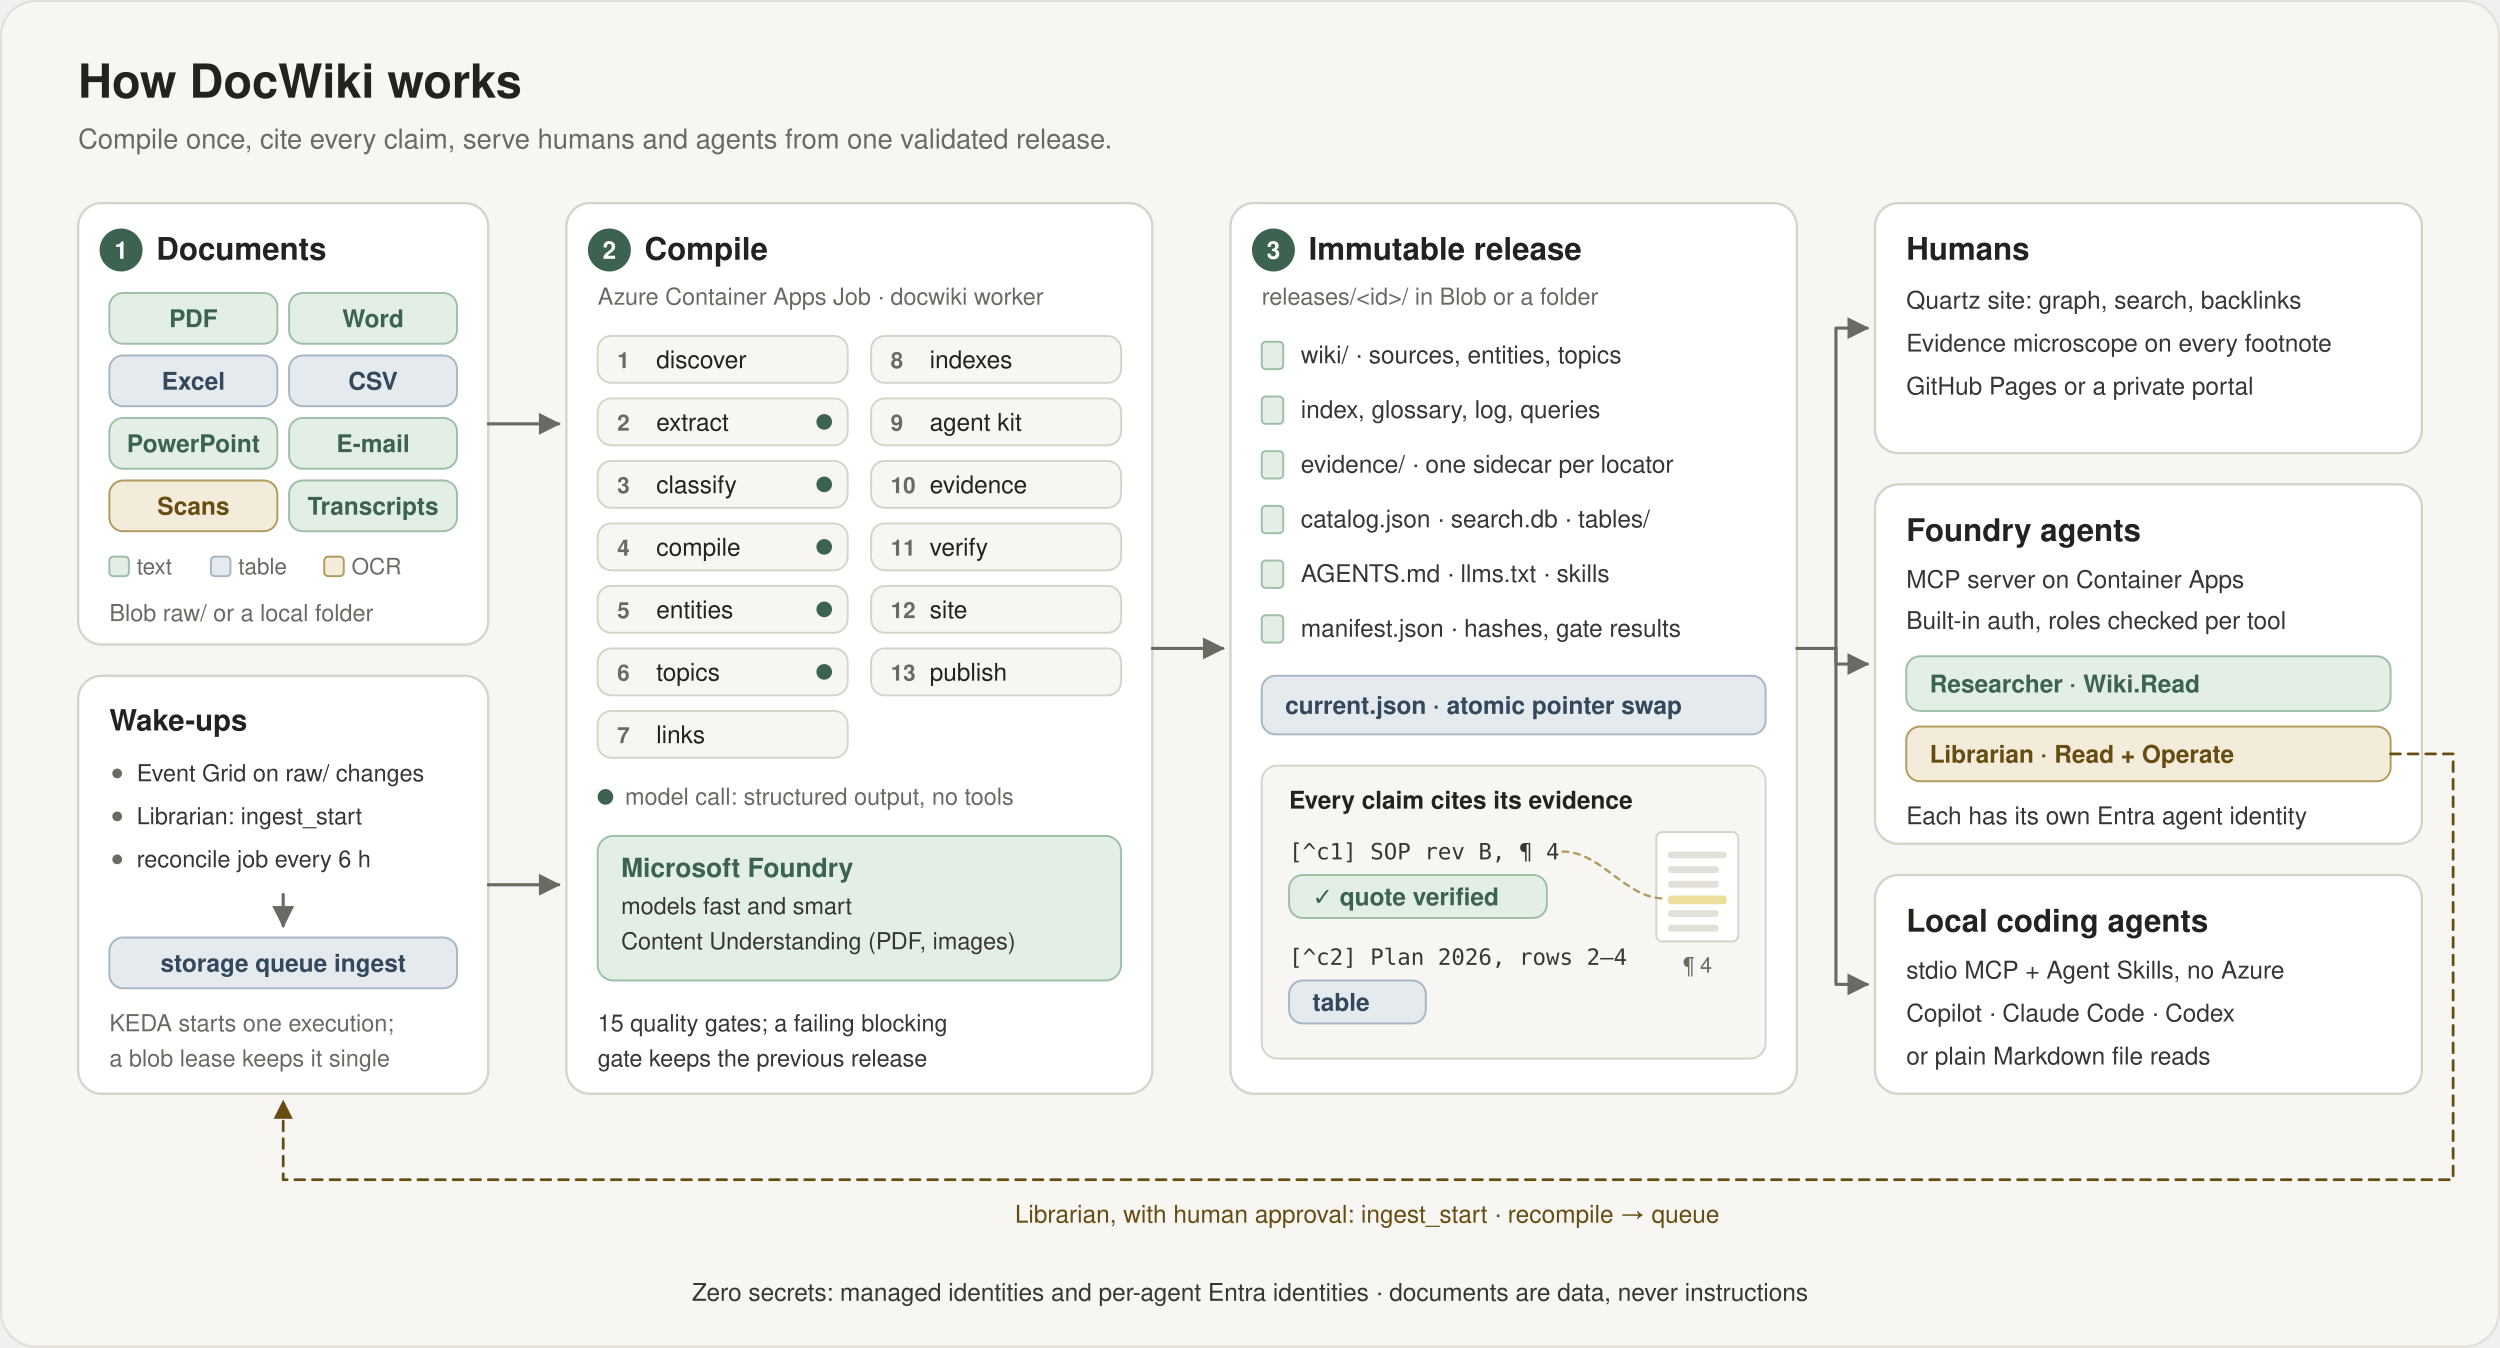
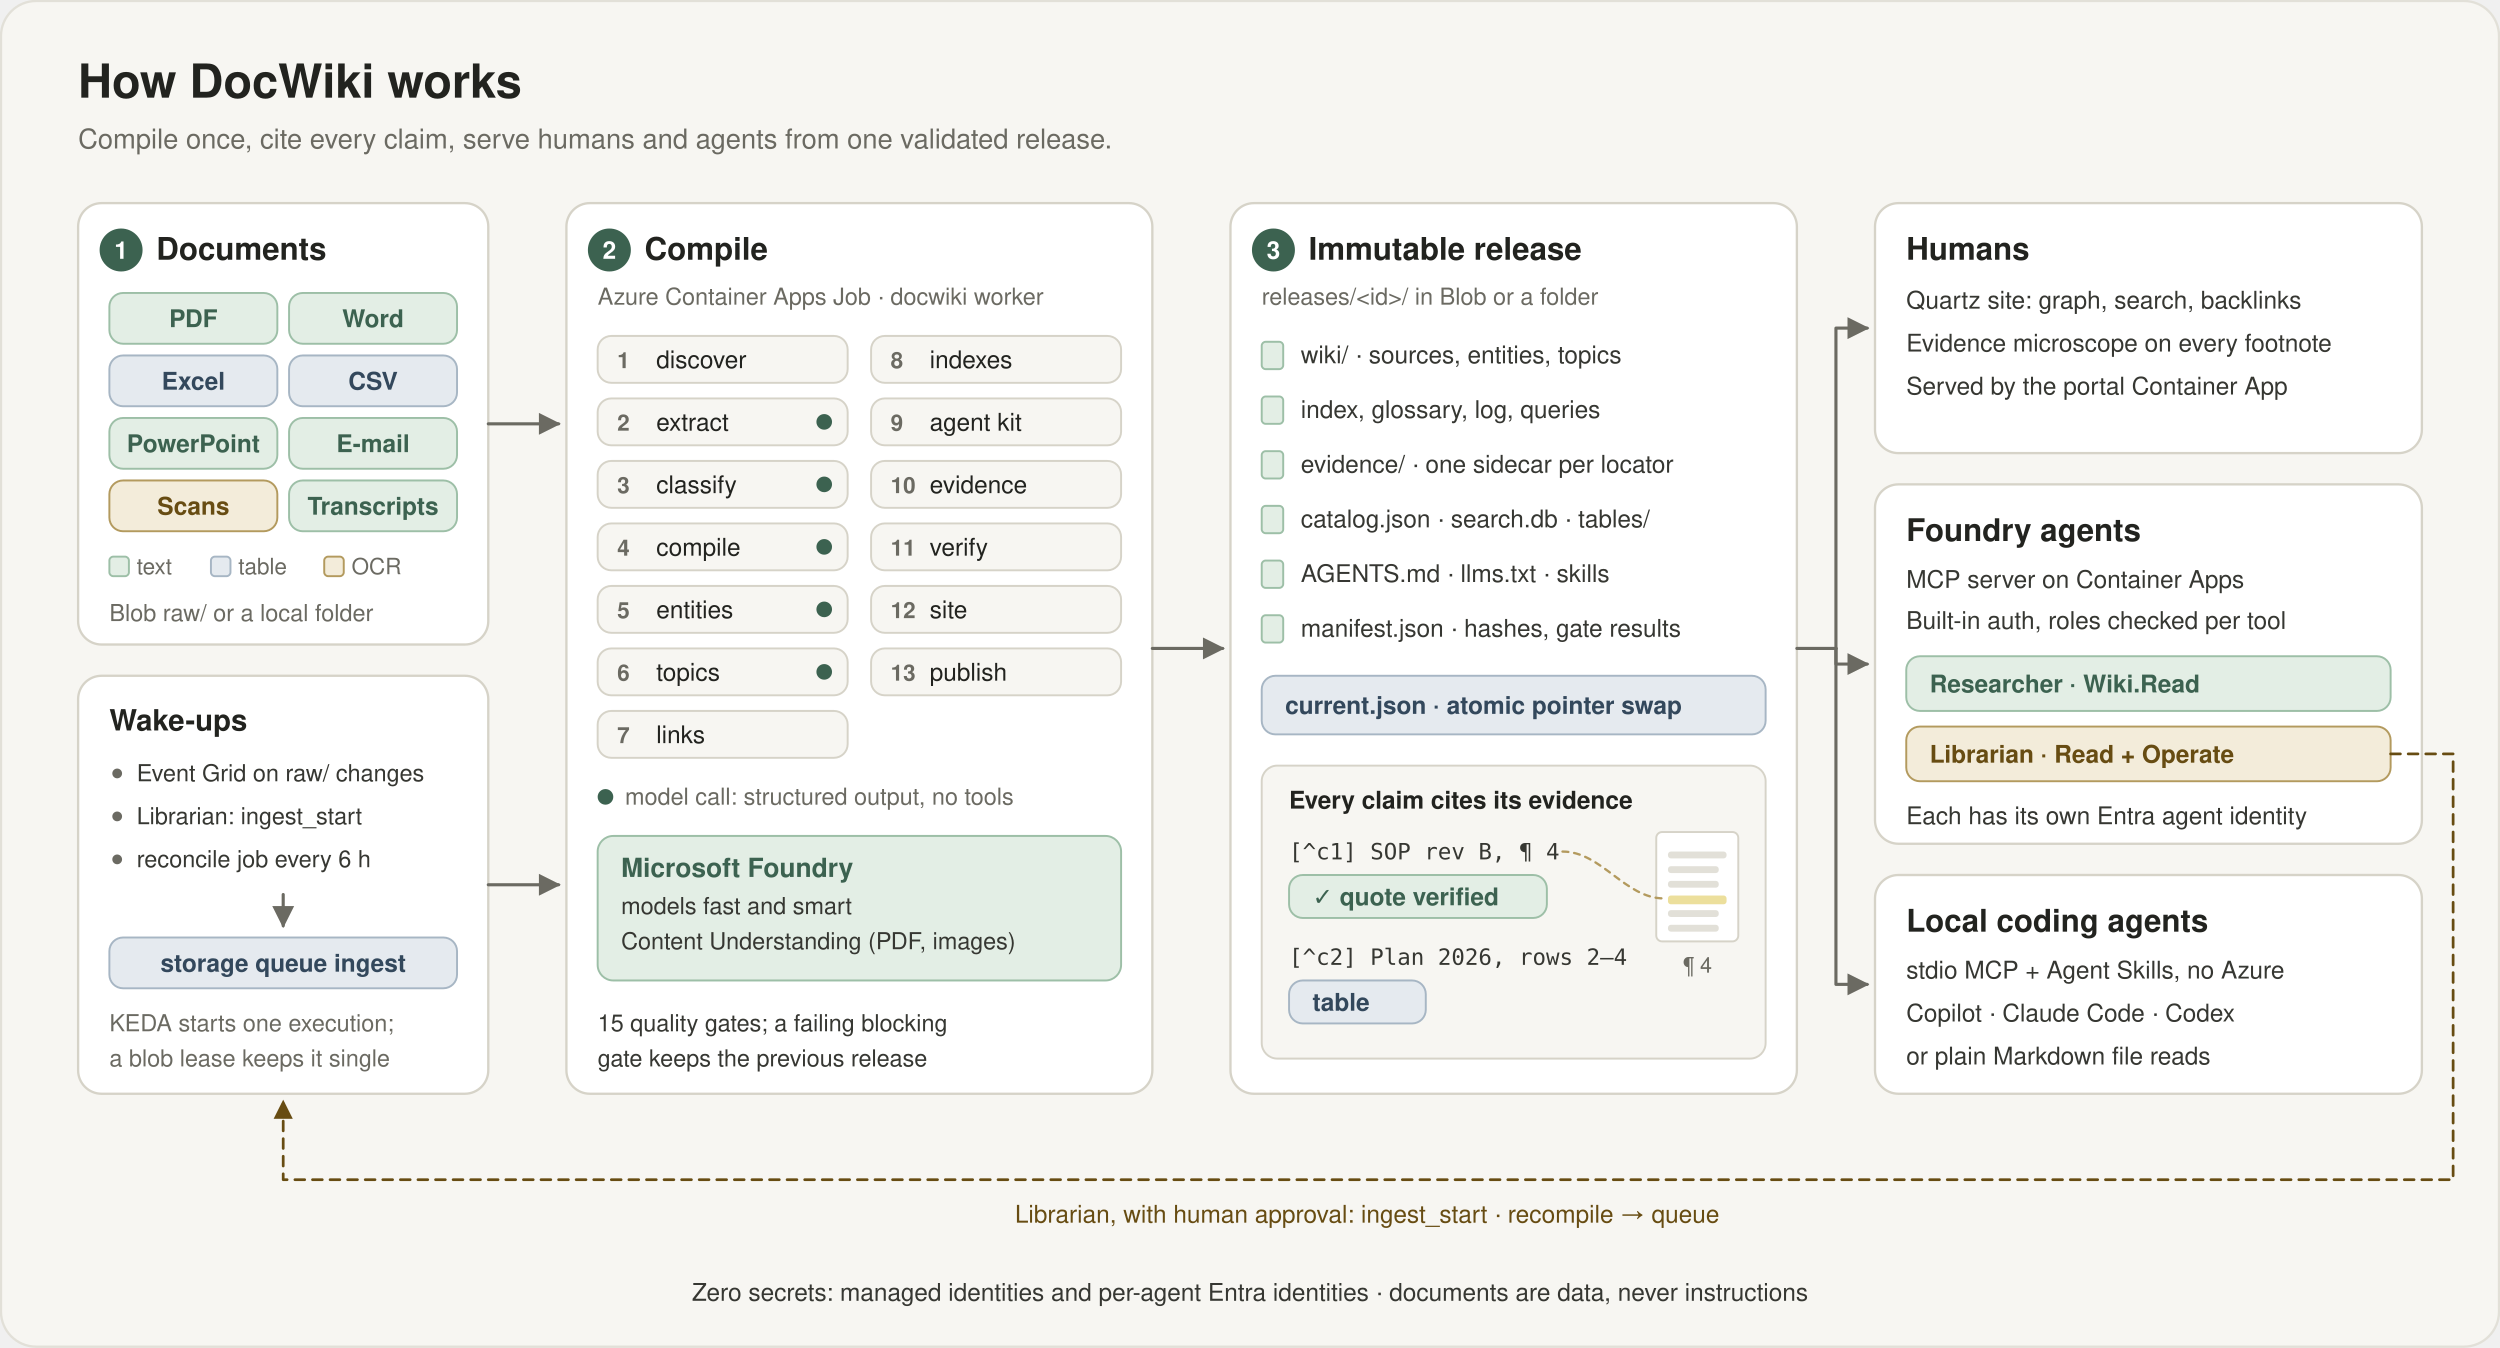
<svg xmlns="http://www.w3.org/2000/svg" viewBox="0 0 1280 690" width="1280" height="690" role="img" aria-labelledby="title desc">
  <defs>
    <marker id="arrow" viewBox="0 0 10 10" refX="9" refY="5" markerWidth="7" markerHeight="7" orient="auto-start-reverse">
      <path d="M0,0 L10,5 L0,10 z" fill="#6b6a62" />
    </marker>
    <marker id="arrow-amber" viewBox="0 0 10 10" refX="9" refY="5" markerWidth="7" markerHeight="7" orient="auto-start-reverse">
      <path d="M0,0 L10,5 L0,10 z" fill="#674c12" />
    </marker>
  </defs>
  <rect x="0.5" y="0.5" width="1279" height="689" rx="18" fill="#f7f6f2" stroke="#e2e0d8" stroke-width="1.2" />
  <text x="40" y="50" font-family="'Segoe UI', 'Helvetica Neue', Helvetica, Arial, sans-serif" font-size="24" font-weight="700" fill="#22231f">How DocWiki works</text>
  <text x="40" y="76" font-family="'Segoe UI', 'Helvetica Neue', Helvetica, Arial, sans-serif" font-size="14" font-weight="400" fill="#6b6a62">Compile once, cite every claim, serve humans and agents from one validated release.</text>
  <rect x="40" y="104" width="210" height="226" rx="12" fill="#ffffff" stroke="#d6d3c8" stroke-width="1.2" />
  <circle cx="62" cy="128" r="11" fill="#3c6250" />
  <text x="62" y="132.5" font-family="'Segoe UI', 'Helvetica Neue', Helvetica, Arial, sans-serif" font-size="12.5" font-weight="700" fill="#ffffff" text-anchor="middle">1</text>
  <text x="80" y="133" font-family="'Segoe UI', 'Helvetica Neue', Helvetica, Arial, sans-serif" font-size="16" font-weight="700" fill="#22231f">Documents</text>
  <rect x="56" y="150" width="86" height="26" rx="7" fill="#e3eee5" stroke="#9dbfa7" stroke-width="1" />
  <text x="99" y="167.5" font-family="'Segoe UI', 'Helvetica Neue', Helvetica, Arial, sans-serif" font-size="12.5" font-weight="600" fill="#3c6250" text-anchor="middle">PDF</text>
  <rect x="148" y="150" width="86" height="26" rx="7" fill="#e3eee5" stroke="#9dbfa7" stroke-width="1" />
  <text x="191" y="167.5" font-family="'Segoe UI', 'Helvetica Neue', Helvetica, Arial, sans-serif" font-size="12.5" font-weight="600" fill="#3c6250" text-anchor="middle">Word</text>
  <rect x="56" y="182" width="86" height="26" rx="7" fill="#e5eaef" stroke="#a7b6c4" stroke-width="1" />
  <text x="99" y="199.5" font-family="'Segoe UI', 'Helvetica Neue', Helvetica, Arial, sans-serif" font-size="12.5" font-weight="600" fill="#33485c" text-anchor="middle">Excel</text>
  <rect x="148" y="182" width="86" height="26" rx="7" fill="#e5eaef" stroke="#a7b6c4" stroke-width="1" />
  <text x="191" y="199.5" font-family="'Segoe UI', 'Helvetica Neue', Helvetica, Arial, sans-serif" font-size="12.5" font-weight="600" fill="#33485c" text-anchor="middle">CSV</text>
  <rect x="56" y="214" width="86" height="26" rx="7" fill="#e3eee5" stroke="#9dbfa7" stroke-width="1" />
  <text x="99" y="231.5" font-family="'Segoe UI', 'Helvetica Neue', Helvetica, Arial, sans-serif" font-size="12.5" font-weight="600" fill="#3c6250" text-anchor="middle">PowerPoint</text>
  <rect x="148" y="214" width="86" height="26" rx="7" fill="#e3eee5" stroke="#9dbfa7" stroke-width="1" />
  <text x="191" y="231.5" font-family="'Segoe UI', 'Helvetica Neue', Helvetica, Arial, sans-serif" font-size="12.5" font-weight="600" fill="#3c6250" text-anchor="middle">E-mail</text>
  <rect x="56" y="246" width="86" height="26" rx="7" fill="#f3ecda" stroke="#b39a5e" stroke-width="1" />
  <text x="99" y="263.5" font-family="'Segoe UI', 'Helvetica Neue', Helvetica, Arial, sans-serif" font-size="12.5" font-weight="600" fill="#674c12" text-anchor="middle">Scans</text>
  <rect x="148" y="246" width="86" height="26" rx="7" fill="#e3eee5" stroke="#9dbfa7" stroke-width="1" />
  <text x="191" y="263.5" font-family="'Segoe UI', 'Helvetica Neue', Helvetica, Arial, sans-serif" font-size="12.5" font-weight="600" fill="#3c6250" text-anchor="middle">Transcripts</text>
  <rect x="56" y="285" width="10" height="10" rx="2" fill="#e3eee5" stroke="#9dbfa7" stroke-width="1" />
  <text x="70" y="294" font-family="'Segoe UI', 'Helvetica Neue', Helvetica, Arial, sans-serif" font-size="11.5" font-weight="400" fill="#6b6a62">text</text>
  <rect x="108" y="285" width="10" height="10" rx="2" fill="#e5eaef" stroke="#a7b6c4" stroke-width="1" />
  <text x="122" y="294" font-family="'Segoe UI', 'Helvetica Neue', Helvetica, Arial, sans-serif" font-size="11.5" font-weight="400" fill="#6b6a62">table</text>
  <rect x="166" y="285" width="10" height="10" rx="2" fill="#f3ecda" stroke="#b39a5e" stroke-width="1" />
  <text x="180" y="294" font-family="'Segoe UI', 'Helvetica Neue', Helvetica, Arial, sans-serif" font-size="11.5" font-weight="400" fill="#6b6a62">OCR</text>
  <text x="56" y="318" font-family="'Segoe UI', 'Helvetica Neue', Helvetica, Arial, sans-serif" font-size="12" font-weight="400" fill="#6b6a62">Blob raw/ or a local folder</text>
  <rect x="40" y="346" width="210" height="214" rx="12" fill="#ffffff" stroke="#d6d3c8" stroke-width="1.2" />
  <text x="56" y="374" font-family="'Segoe UI', 'Helvetica Neue', Helvetica, Arial, sans-serif" font-size="15" font-weight="700" fill="#22231f">Wake-ups</text>
  <circle cx="60" cy="396" r="2.5" fill="#6b6a62" />
  <text x="70" y="400" font-family="'Segoe UI', 'Helvetica Neue', Helvetica, Arial, sans-serif" font-size="12" font-weight="400" fill="#363732">Event Grid on raw/ changes</text>
  <circle cx="60" cy="418" r="2.5" fill="#6b6a62" />
  <text x="70" y="422" font-family="'Segoe UI', 'Helvetica Neue', Helvetica, Arial, sans-serif" font-size="12" font-weight="400" fill="#363732">Librarian: ingest_start</text>
  <circle cx="60" cy="440" r="2.5" fill="#6b6a62" />
  <text x="70" y="444" font-family="'Segoe UI', 'Helvetica Neue', Helvetica, Arial, sans-serif" font-size="12" font-weight="400" fill="#363732">reconcile job every 6 h</text>
  <path d="M145,458 V474" fill="none" stroke="#6b6a62" stroke-width="1.6" stroke-linecap="round" stroke-linejoin="round" marker-end="url(#arrow)" />
  <rect x="56" y="480" width="178" height="26" rx="7" fill="#e5eaef" stroke="#a7b6c4" stroke-width="1" />
  <text x="145" y="497.5" font-family="'Segoe UI', 'Helvetica Neue', Helvetica, Arial, sans-serif" font-size="12.5" font-weight="600" fill="#33485c" text-anchor="middle">storage queue ingest</text>
  <text x="56" y="528" font-family="'Segoe UI', 'Helvetica Neue', Helvetica, Arial, sans-serif" font-size="12" font-weight="400" fill="#6b6a62">KEDA starts one execution;</text>
  <text x="56" y="546" font-family="'Segoe UI', 'Helvetica Neue', Helvetica, Arial, sans-serif" font-size="12" font-weight="400" fill="#6b6a62">a blob lease keeps it single</text>
  <rect x="290" y="104" width="300" height="456" rx="12" fill="#ffffff" stroke="#d6d3c8" stroke-width="1.2" />
  <circle cx="312" cy="128" r="11" fill="#3c6250" />
  <text x="312" y="132.5" font-family="'Segoe UI', 'Helvetica Neue', Helvetica, Arial, sans-serif" font-size="12.5" font-weight="700" fill="#ffffff" text-anchor="middle">2</text>
  <text x="330" y="133" font-family="'Segoe UI', 'Helvetica Neue', Helvetica, Arial, sans-serif" font-size="16" font-weight="700" fill="#22231f">Compile</text>
  <text x="306" y="156" font-family="'Segoe UI', 'Helvetica Neue', Helvetica, Arial, sans-serif" font-size="12" font-weight="400" fill="#6b6a62">Azure Container Apps Job · docwiki worker</text>
  <rect x="306" y="172" width="128" height="24" rx="7" fill="#f7f6f2" stroke="#d6d3c8" stroke-width="1" />
  <text x="316" y="188.5" font-family="'Segoe UI', 'Helvetica Neue', Helvetica, Arial, sans-serif" font-size="11.5" font-weight="600" fill="#6b6a62">1</text>
  <text x="336" y="188.5" font-family="'Segoe UI', 'Helvetica Neue', Helvetica, Arial, sans-serif" font-size="12.5" font-weight="400" fill="#22231f">discover</text>
  <rect x="306" y="204" width="128" height="24" rx="7" fill="#f7f6f2" stroke="#d6d3c8" stroke-width="1" />
  <text x="316" y="220.5" font-family="'Segoe UI', 'Helvetica Neue', Helvetica, Arial, sans-serif" font-size="11.5" font-weight="600" fill="#6b6a62">2</text>
  <text x="336" y="220.5" font-family="'Segoe UI', 'Helvetica Neue', Helvetica, Arial, sans-serif" font-size="12.5" font-weight="400" fill="#22231f">extract</text>
  <circle cx="422" cy="216" r="4" fill="#3c6250" />
  <rect x="306" y="236" width="128" height="24" rx="7" fill="#f7f6f2" stroke="#d6d3c8" stroke-width="1" />
  <text x="316" y="252.5" font-family="'Segoe UI', 'Helvetica Neue', Helvetica, Arial, sans-serif" font-size="11.5" font-weight="600" fill="#6b6a62">3</text>
  <text x="336" y="252.5" font-family="'Segoe UI', 'Helvetica Neue', Helvetica, Arial, sans-serif" font-size="12.5" font-weight="400" fill="#22231f">classify</text>
  <circle cx="422" cy="248" r="4" fill="#3c6250" />
  <rect x="306" y="268" width="128" height="24" rx="7" fill="#f7f6f2" stroke="#d6d3c8" stroke-width="1" />
  <text x="316" y="284.5" font-family="'Segoe UI', 'Helvetica Neue', Helvetica, Arial, sans-serif" font-size="11.5" font-weight="600" fill="#6b6a62">4</text>
  <text x="336" y="284.5" font-family="'Segoe UI', 'Helvetica Neue', Helvetica, Arial, sans-serif" font-size="12.5" font-weight="400" fill="#22231f">compile</text>
  <circle cx="422" cy="280" r="4" fill="#3c6250" />
  <rect x="306" y="300" width="128" height="24" rx="7" fill="#f7f6f2" stroke="#d6d3c8" stroke-width="1" />
  <text x="316" y="316.5" font-family="'Segoe UI', 'Helvetica Neue', Helvetica, Arial, sans-serif" font-size="11.5" font-weight="600" fill="#6b6a62">5</text>
  <text x="336" y="316.5" font-family="'Segoe UI', 'Helvetica Neue', Helvetica, Arial, sans-serif" font-size="12.5" font-weight="400" fill="#22231f">entities</text>
  <circle cx="422" cy="312" r="4" fill="#3c6250" />
  <rect x="306" y="332" width="128" height="24" rx="7" fill="#f7f6f2" stroke="#d6d3c8" stroke-width="1" />
  <text x="316" y="348.5" font-family="'Segoe UI', 'Helvetica Neue', Helvetica, Arial, sans-serif" font-size="11.5" font-weight="600" fill="#6b6a62">6</text>
  <text x="336" y="348.5" font-family="'Segoe UI', 'Helvetica Neue', Helvetica, Arial, sans-serif" font-size="12.5" font-weight="400" fill="#22231f">topics</text>
  <circle cx="422" cy="344" r="4" fill="#3c6250" />
  <rect x="306" y="364" width="128" height="24" rx="7" fill="#f7f6f2" stroke="#d6d3c8" stroke-width="1" />
  <text x="316" y="380.5" font-family="'Segoe UI', 'Helvetica Neue', Helvetica, Arial, sans-serif" font-size="11.5" font-weight="600" fill="#6b6a62">7</text>
  <text x="336" y="380.5" font-family="'Segoe UI', 'Helvetica Neue', Helvetica, Arial, sans-serif" font-size="12.5" font-weight="400" fill="#22231f">links</text>
  <rect x="446" y="172" width="128" height="24" rx="7" fill="#f7f6f2" stroke="#d6d3c8" stroke-width="1" />
  <text x="456" y="188.5" font-family="'Segoe UI', 'Helvetica Neue', Helvetica, Arial, sans-serif" font-size="11.5" font-weight="600" fill="#6b6a62">8</text>
  <text x="476" y="188.5" font-family="'Segoe UI', 'Helvetica Neue', Helvetica, Arial, sans-serif" font-size="12.5" font-weight="400" fill="#22231f">indexes</text>
  <rect x="446" y="204" width="128" height="24" rx="7" fill="#f7f6f2" stroke="#d6d3c8" stroke-width="1" />
  <text x="456" y="220.5" font-family="'Segoe UI', 'Helvetica Neue', Helvetica, Arial, sans-serif" font-size="11.5" font-weight="600" fill="#6b6a62">9</text>
  <text x="476" y="220.5" font-family="'Segoe UI', 'Helvetica Neue', Helvetica, Arial, sans-serif" font-size="12.5" font-weight="400" fill="#22231f">agent kit</text>
  <rect x="446" y="236" width="128" height="24" rx="7" fill="#f7f6f2" stroke="#d6d3c8" stroke-width="1" />
  <text x="456" y="252.5" font-family="'Segoe UI', 'Helvetica Neue', Helvetica, Arial, sans-serif" font-size="11.5" font-weight="600" fill="#6b6a62">10</text>
  <text x="476" y="252.5" font-family="'Segoe UI', 'Helvetica Neue', Helvetica, Arial, sans-serif" font-size="12.5" font-weight="400" fill="#22231f">evidence</text>
  <rect x="446" y="268" width="128" height="24" rx="7" fill="#f7f6f2" stroke="#d6d3c8" stroke-width="1" />
  <text x="456" y="284.5" font-family="'Segoe UI', 'Helvetica Neue', Helvetica, Arial, sans-serif" font-size="11.5" font-weight="600" fill="#6b6a62">11</text>
  <text x="476" y="284.5" font-family="'Segoe UI', 'Helvetica Neue', Helvetica, Arial, sans-serif" font-size="12.5" font-weight="400" fill="#22231f">verify</text>
  <rect x="446" y="300" width="128" height="24" rx="7" fill="#f7f6f2" stroke="#d6d3c8" stroke-width="1" />
  <text x="456" y="316.5" font-family="'Segoe UI', 'Helvetica Neue', Helvetica, Arial, sans-serif" font-size="11.5" font-weight="600" fill="#6b6a62">12</text>
  <text x="476" y="316.5" font-family="'Segoe UI', 'Helvetica Neue', Helvetica, Arial, sans-serif" font-size="12.5" font-weight="400" fill="#22231f">site</text>
  <rect x="446" y="332" width="128" height="24" rx="7" fill="#f7f6f2" stroke="#d6d3c8" stroke-width="1" />
  <text x="456" y="348.5" font-family="'Segoe UI', 'Helvetica Neue', Helvetica, Arial, sans-serif" font-size="11.5" font-weight="600" fill="#6b6a62">13</text>
  <text x="476" y="348.5" font-family="'Segoe UI', 'Helvetica Neue', Helvetica, Arial, sans-serif" font-size="12.5" font-weight="400" fill="#22231f">publish</text>
  <circle cx="310" cy="408" r="4" fill="#3c6250" />
  <text x="320" y="412" font-family="'Segoe UI', 'Helvetica Neue', Helvetica, Arial, sans-serif" font-size="12" font-weight="400" fill="#6b6a62">model call: structured output, no tools</text>
  <rect x="306" y="428" width="268" height="74" rx="8" fill="#e3eee5" stroke="#9dbfa7" stroke-width="1" />
  <text x="318" y="449" font-family="'Segoe UI', 'Helvetica Neue', Helvetica, Arial, sans-serif" font-size="13.5" font-weight="700" fill="#3c6250">Microsoft Foundry</text>
  <text x="318" y="468" font-family="'Segoe UI', 'Helvetica Neue', Helvetica, Arial, sans-serif" font-size="12" font-weight="400" fill="#363732">models fast and smart</text>
  <text x="318" y="486" font-family="'Segoe UI', 'Helvetica Neue', Helvetica, Arial, sans-serif" font-size="12" font-weight="400" fill="#363732">Content Understanding (PDF, images)</text>
  <text x="306" y="528" font-family="'Segoe UI', 'Helvetica Neue', Helvetica, Arial, sans-serif" font-size="12" font-weight="400" fill="#363732">15 quality gates; a failing blocking</text>
  <text x="306" y="546" font-family="'Segoe UI', 'Helvetica Neue', Helvetica, Arial, sans-serif" font-size="12" font-weight="400" fill="#363732">gate keeps the previous release</text>
  <rect x="630" y="104" width="290" height="456" rx="12" fill="#ffffff" stroke="#d6d3c8" stroke-width="1.2" />
  <circle cx="652" cy="128" r="11" fill="#3c6250" />
  <text x="652" y="132.5" font-family="'Segoe UI', 'Helvetica Neue', Helvetica, Arial, sans-serif" font-size="12.5" font-weight="700" fill="#ffffff" text-anchor="middle">3</text>
  <text x="670" y="133" font-family="'Segoe UI', 'Helvetica Neue', Helvetica, Arial, sans-serif" font-size="16" font-weight="700" fill="#22231f">Immutable release</text>
  <text x="646" y="156" font-family="'Segoe UI', 'Helvetica Neue', Helvetica, Arial, sans-serif" font-size="12" font-weight="400" fill="#6b6a62">releases/&lt;id&gt;/ in Blob or a folder</text>
  <rect x="646" y="175" width="11" height="14" rx="2" fill="#e3eee5" stroke="#9dbfa7" stroke-width="1" />
  <text x="666" y="186" font-family="'Segoe UI', 'Helvetica Neue', Helvetica, Arial, sans-serif" font-size="12.5" font-weight="400" fill="#363732">wiki/ · sources, entities, topics</text>
  <rect x="646" y="203" width="11" height="14" rx="2" fill="#e3eee5" stroke="#9dbfa7" stroke-width="1" />
  <text x="666" y="214" font-family="'Segoe UI', 'Helvetica Neue', Helvetica, Arial, sans-serif" font-size="12.5" font-weight="400" fill="#363732">index, glossary, log, queries</text>
  <rect x="646" y="231" width="11" height="14" rx="2" fill="#e3eee5" stroke="#9dbfa7" stroke-width="1" />
  <text x="666" y="242" font-family="'Segoe UI', 'Helvetica Neue', Helvetica, Arial, sans-serif" font-size="12.5" font-weight="400" fill="#363732">evidence/ · one sidecar per locator</text>
  <rect x="646" y="259" width="11" height="14" rx="2" fill="#e3eee5" stroke="#9dbfa7" stroke-width="1" />
  <text x="666" y="270" font-family="'Segoe UI', 'Helvetica Neue', Helvetica, Arial, sans-serif" font-size="12.5" font-weight="400" fill="#363732">catalog.json · search.db · tables/</text>
  <rect x="646" y="287" width="11" height="14" rx="2" fill="#e3eee5" stroke="#9dbfa7" stroke-width="1" />
  <text x="666" y="298" font-family="'Segoe UI', 'Helvetica Neue', Helvetica, Arial, sans-serif" font-size="12.5" font-weight="400" fill="#363732">AGENTS.md · llms.txt · skills</text>
  <rect x="646" y="315" width="11" height="14" rx="2" fill="#e3eee5" stroke="#9dbfa7" stroke-width="1" />
  <text x="666" y="326" font-family="'Segoe UI', 'Helvetica Neue', Helvetica, Arial, sans-serif" font-size="12.5" font-weight="400" fill="#363732">manifest.json · hashes, gate results</text>
  <rect x="646" y="346" width="258" height="30" rx="7" fill="#e5eaef" stroke="#a7b6c4" stroke-width="1" />
  <text x="658" y="365.5" font-family="'Segoe UI', 'Helvetica Neue', Helvetica, Arial, sans-serif" font-size="12.5" font-weight="600" fill="#33485c">current.json · atomic pointer swap</text>
  <rect x="646" y="392" width="258" height="150" rx="8" fill="#f7f6f2" stroke="#d6d3c8" stroke-width="1" />
  <text x="660" y="414" font-family="'Segoe UI', 'Helvetica Neue', Helvetica, Arial, sans-serif" font-size="12.5" font-weight="700" fill="#22231f">Every claim cites its evidence</text>
  <text x="660" y="440" font-family="'Cascadia Mono', Consolas, 'DejaVu Sans Mono', Menlo, monospace" font-size="11.5" font-weight="400" fill="#363732">[^c1] SOP rev B, ¶ 4</text>
  <rect x="660" y="448" width="132" height="22" rx="7" fill="#e3eee5" stroke="#9dbfa7" stroke-width="1" />
  <text x="672" y="463.5" font-family="'Segoe UI', 'Helvetica Neue', Helvetica, Arial, sans-serif" font-size="12.5" font-weight="600" fill="#3c6250">✓ quote verified</text>
  <text x="660" y="494" font-family="'Cascadia Mono', Consolas, 'DejaVu Sans Mono', Menlo, monospace" font-size="11.5" font-weight="400" fill="#363732">[^c2] Plan 2026, rows 2–4</text>
  <rect x="660" y="502" width="70" height="22" rx="7" fill="#e5eaef" stroke="#a7b6c4" stroke-width="1" />
  <text x="672" y="517.5" font-family="'Segoe UI', 'Helvetica Neue', Helvetica, Arial, sans-serif" font-size="12.5" font-weight="600" fill="#33485c">table</text>
  <rect x="848" y="426" width="42" height="56" rx="3" fill="#ffffff" stroke="#d6d3c8" stroke-width="1" />
  <rect x="854" y="436" width="30" height="3.5" rx="1.5" fill="#e2e0d8" />
  <rect x="854" y="443.5" width="26" height="3.5" rx="1.5" fill="#e2e0d8" />
  <rect x="854" y="451" width="26" height="3.5" rx="1.5" fill="#e2e0d8" />
  <rect x="854" y="458.5" width="30" height="4.5" rx="1.5" fill="#ecdf9c" />
  <rect x="854" y="466" width="26" height="3.5" rx="1.5" fill="#e2e0d8" />
  <rect x="854" y="473.5" width="26" height="3.5" rx="1.5" fill="#e2e0d8" />
  <path d="M800,436 C820,436 832,460 852,460" fill="none" stroke="#b39a5e" stroke-width="1.2" stroke-linecap="round" stroke-linejoin="round" stroke-dasharray="3 3" />
  <text x="869" y="498" font-family="'Segoe UI', 'Helvetica Neue', Helvetica, Arial, sans-serif" font-size="11" font-weight="400" fill="#6b6a62" text-anchor="middle">¶ 4</text>
  <rect x="960" y="104" width="280" height="128" rx="12" fill="#ffffff" stroke="#d6d3c8" stroke-width="1.2" />
  <text x="976" y="133" font-family="'Segoe UI', 'Helvetica Neue', Helvetica, Arial, sans-serif" font-size="16" font-weight="700" fill="#22231f">Humans</text>
  <text x="976" y="158" font-family="'Segoe UI', 'Helvetica Neue', Helvetica, Arial, sans-serif" font-size="12.5" font-weight="400" fill="#363732">Quartz site: graph, search, backlinks</text>
  <text x="976" y="180" font-family="'Segoe UI', 'Helvetica Neue', Helvetica, Arial, sans-serif" font-size="12.5" font-weight="400" fill="#363732">Evidence microscope on every footnote</text>
-   <text x="976" y="202" font-family="'Segoe UI', 'Helvetica Neue', Helvetica, Arial, sans-serif" font-size="12.5" font-weight="400" fill="#363732">GitHub Pages or a private portal</text>
+   <text x="976" y="202" font-family="'Segoe UI', 'Helvetica Neue', Helvetica, Arial, sans-serif" font-size="12.5" font-weight="400" fill="#363732">Served by the portal Container App</text>
  <rect x="960" y="248" width="280" height="184" rx="12" fill="#ffffff" stroke="#d6d3c8" stroke-width="1.2" />
  <text x="976" y="277" font-family="'Segoe UI', 'Helvetica Neue', Helvetica, Arial, sans-serif" font-size="16" font-weight="700" fill="#22231f">Foundry agents</text>
  <text x="976" y="301" font-family="'Segoe UI', 'Helvetica Neue', Helvetica, Arial, sans-serif" font-size="12.5" font-weight="400" fill="#363732">MCP server on Container Apps</text>
  <text x="976" y="322" font-family="'Segoe UI', 'Helvetica Neue', Helvetica, Arial, sans-serif" font-size="12.5" font-weight="400" fill="#363732">Built-in auth, roles checked per tool</text>
  <rect x="976" y="336" width="248" height="28" rx="7" fill="#e3eee5" stroke="#9dbfa7" stroke-width="1" />
  <text x="988" y="354.5" font-family="'Segoe UI', 'Helvetica Neue', Helvetica, Arial, sans-serif" font-size="12.5" font-weight="600" fill="#3c6250">Researcher · Wiki.Read</text>
  <rect x="976" y="372" width="248" height="28" rx="7" fill="#f3ecda" stroke="#b39a5e" stroke-width="1" />
  <text x="988" y="390.5" font-family="'Segoe UI', 'Helvetica Neue', Helvetica, Arial, sans-serif" font-size="12.5" font-weight="600" fill="#674c12">Librarian · Read + Operate</text>
  <text x="976" y="422" font-family="'Segoe UI', 'Helvetica Neue', Helvetica, Arial, sans-serif" font-size="12.5" font-weight="400" fill="#363732">Each has its own Entra agent identity</text>
  <rect x="960" y="448" width="280" height="112" rx="12" fill="#ffffff" stroke="#d6d3c8" stroke-width="1.2" />
  <text x="976" y="477" font-family="'Segoe UI', 'Helvetica Neue', Helvetica, Arial, sans-serif" font-size="16" font-weight="700" fill="#22231f">Local coding agents</text>
  <text x="976" y="501" font-family="'Segoe UI', 'Helvetica Neue', Helvetica, Arial, sans-serif" font-size="12.5" font-weight="400" fill="#363732">stdio MCP + Agent Skills, no Azure</text>
  <text x="976" y="523" font-family="'Segoe UI', 'Helvetica Neue', Helvetica, Arial, sans-serif" font-size="12.5" font-weight="400" fill="#363732">Copilot · Claude Code · Codex</text>
  <text x="976" y="545" font-family="'Segoe UI', 'Helvetica Neue', Helvetica, Arial, sans-serif" font-size="12.5" font-weight="400" fill="#363732">or plain Markdown file reads</text>
  <path d="M250,217 H286" fill="none" stroke="#6b6a62" stroke-width="1.6" stroke-linecap="round" stroke-linejoin="round" marker-end="url(#arrow)" />
  <path d="M250,453 H286" fill="none" stroke="#6b6a62" stroke-width="1.6" stroke-linecap="round" stroke-linejoin="round" marker-end="url(#arrow)" />
  <path d="M590,332 H626" fill="none" stroke="#6b6a62" stroke-width="1.6" stroke-linecap="round" stroke-linejoin="round" marker-end="url(#arrow)" />
  <path d="M920,332 H940" fill="none" stroke="#6b6a62" stroke-width="1.6" stroke-linecap="round" stroke-linejoin="round" />
  <path d="M940,332 V168 H956" fill="none" stroke="#6b6a62" stroke-width="1.6" stroke-linecap="round" stroke-linejoin="round" marker-end="url(#arrow)" />
  <path d="M940,332 V340 H956" fill="none" stroke="#6b6a62" stroke-width="1.6" stroke-linecap="round" stroke-linejoin="round" marker-end="url(#arrow)" />
  <path d="M940,332 V504 H956" fill="none" stroke="#6b6a62" stroke-width="1.6" stroke-linecap="round" stroke-linejoin="round" marker-end="url(#arrow)" />
  <path d="M1224,386 H1256 V604 H145 V564" fill="none" stroke="#674c12" stroke-width="1.4" stroke-linecap="round" stroke-linejoin="round" stroke-dasharray="5 4" marker-end="url(#arrow-amber)" />
  <text x="700" y="626" font-family="'Segoe UI', 'Helvetica Neue', Helvetica, Arial, sans-serif" font-size="12.5" font-weight="400" fill="#674c12" text-anchor="middle">Librarian, with human approval: ingest_start · recompile → queue</text>
  <text x="640" y="666" font-family="'Segoe UI', 'Helvetica Neue', Helvetica, Arial, sans-serif" font-size="12.5" font-weight="400" fill="#363732" text-anchor="middle">Zero secrets: managed identities and per-agent Entra identities · documents are data, never instructions</text>
</svg>
